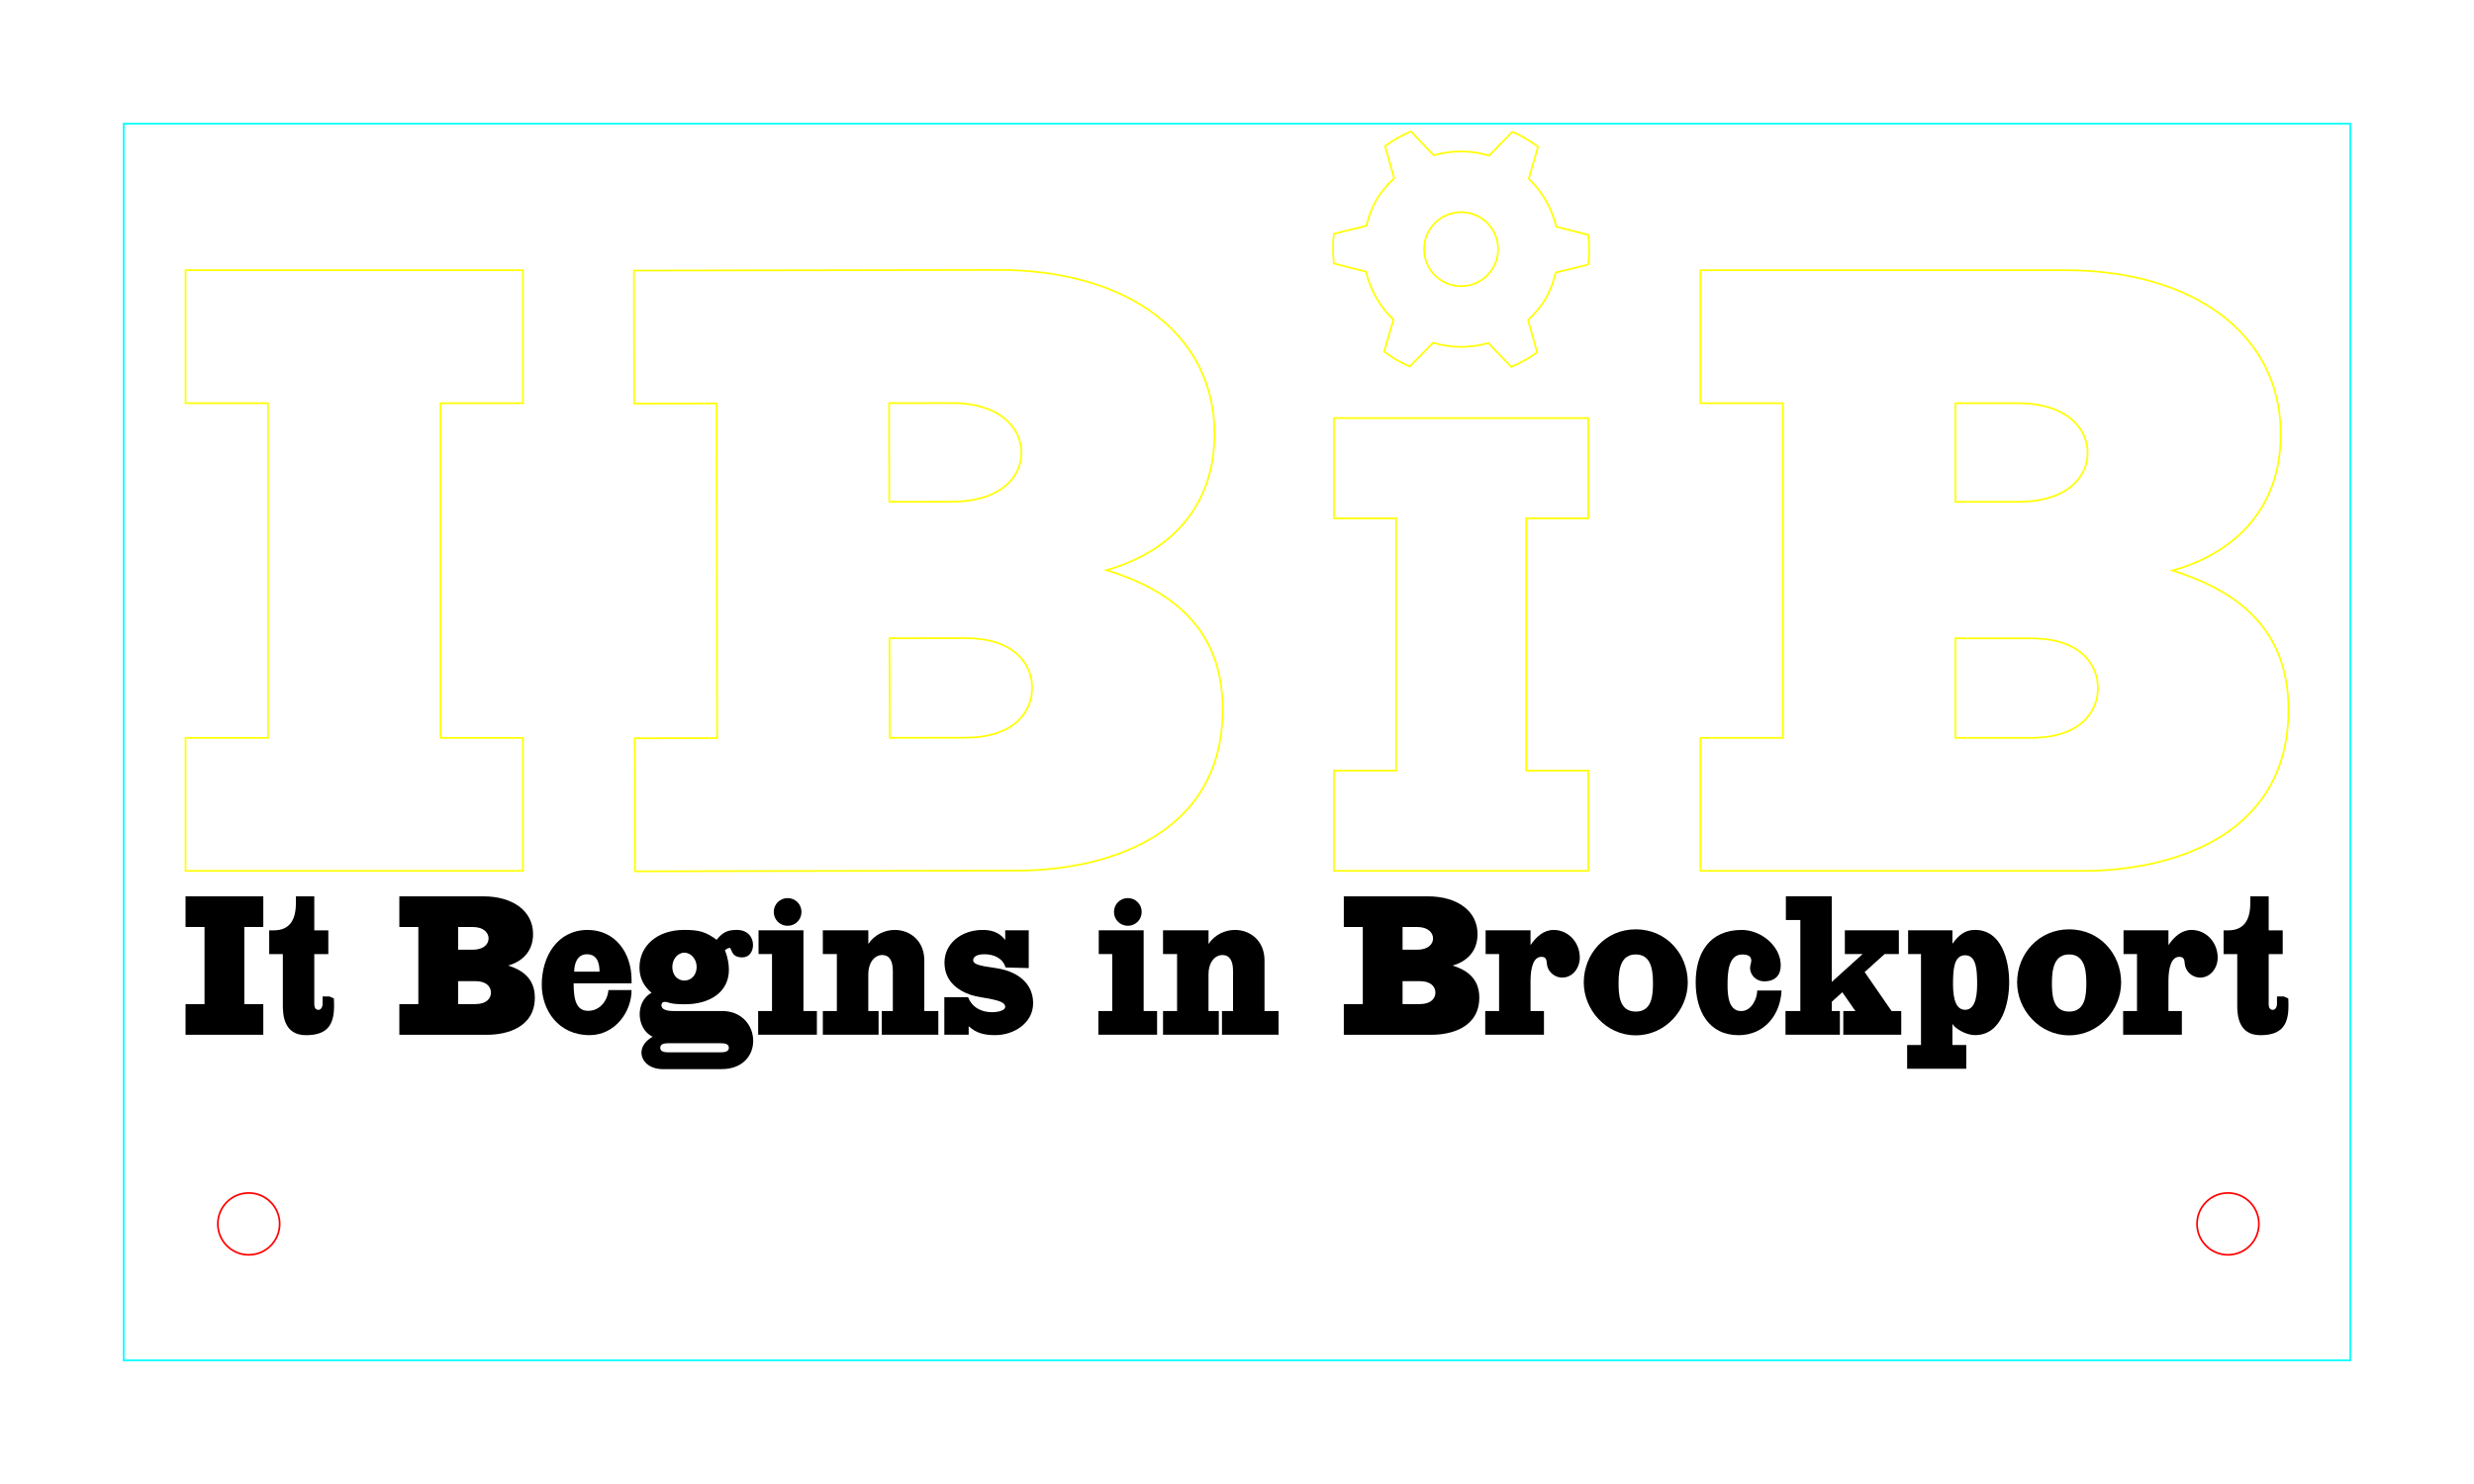
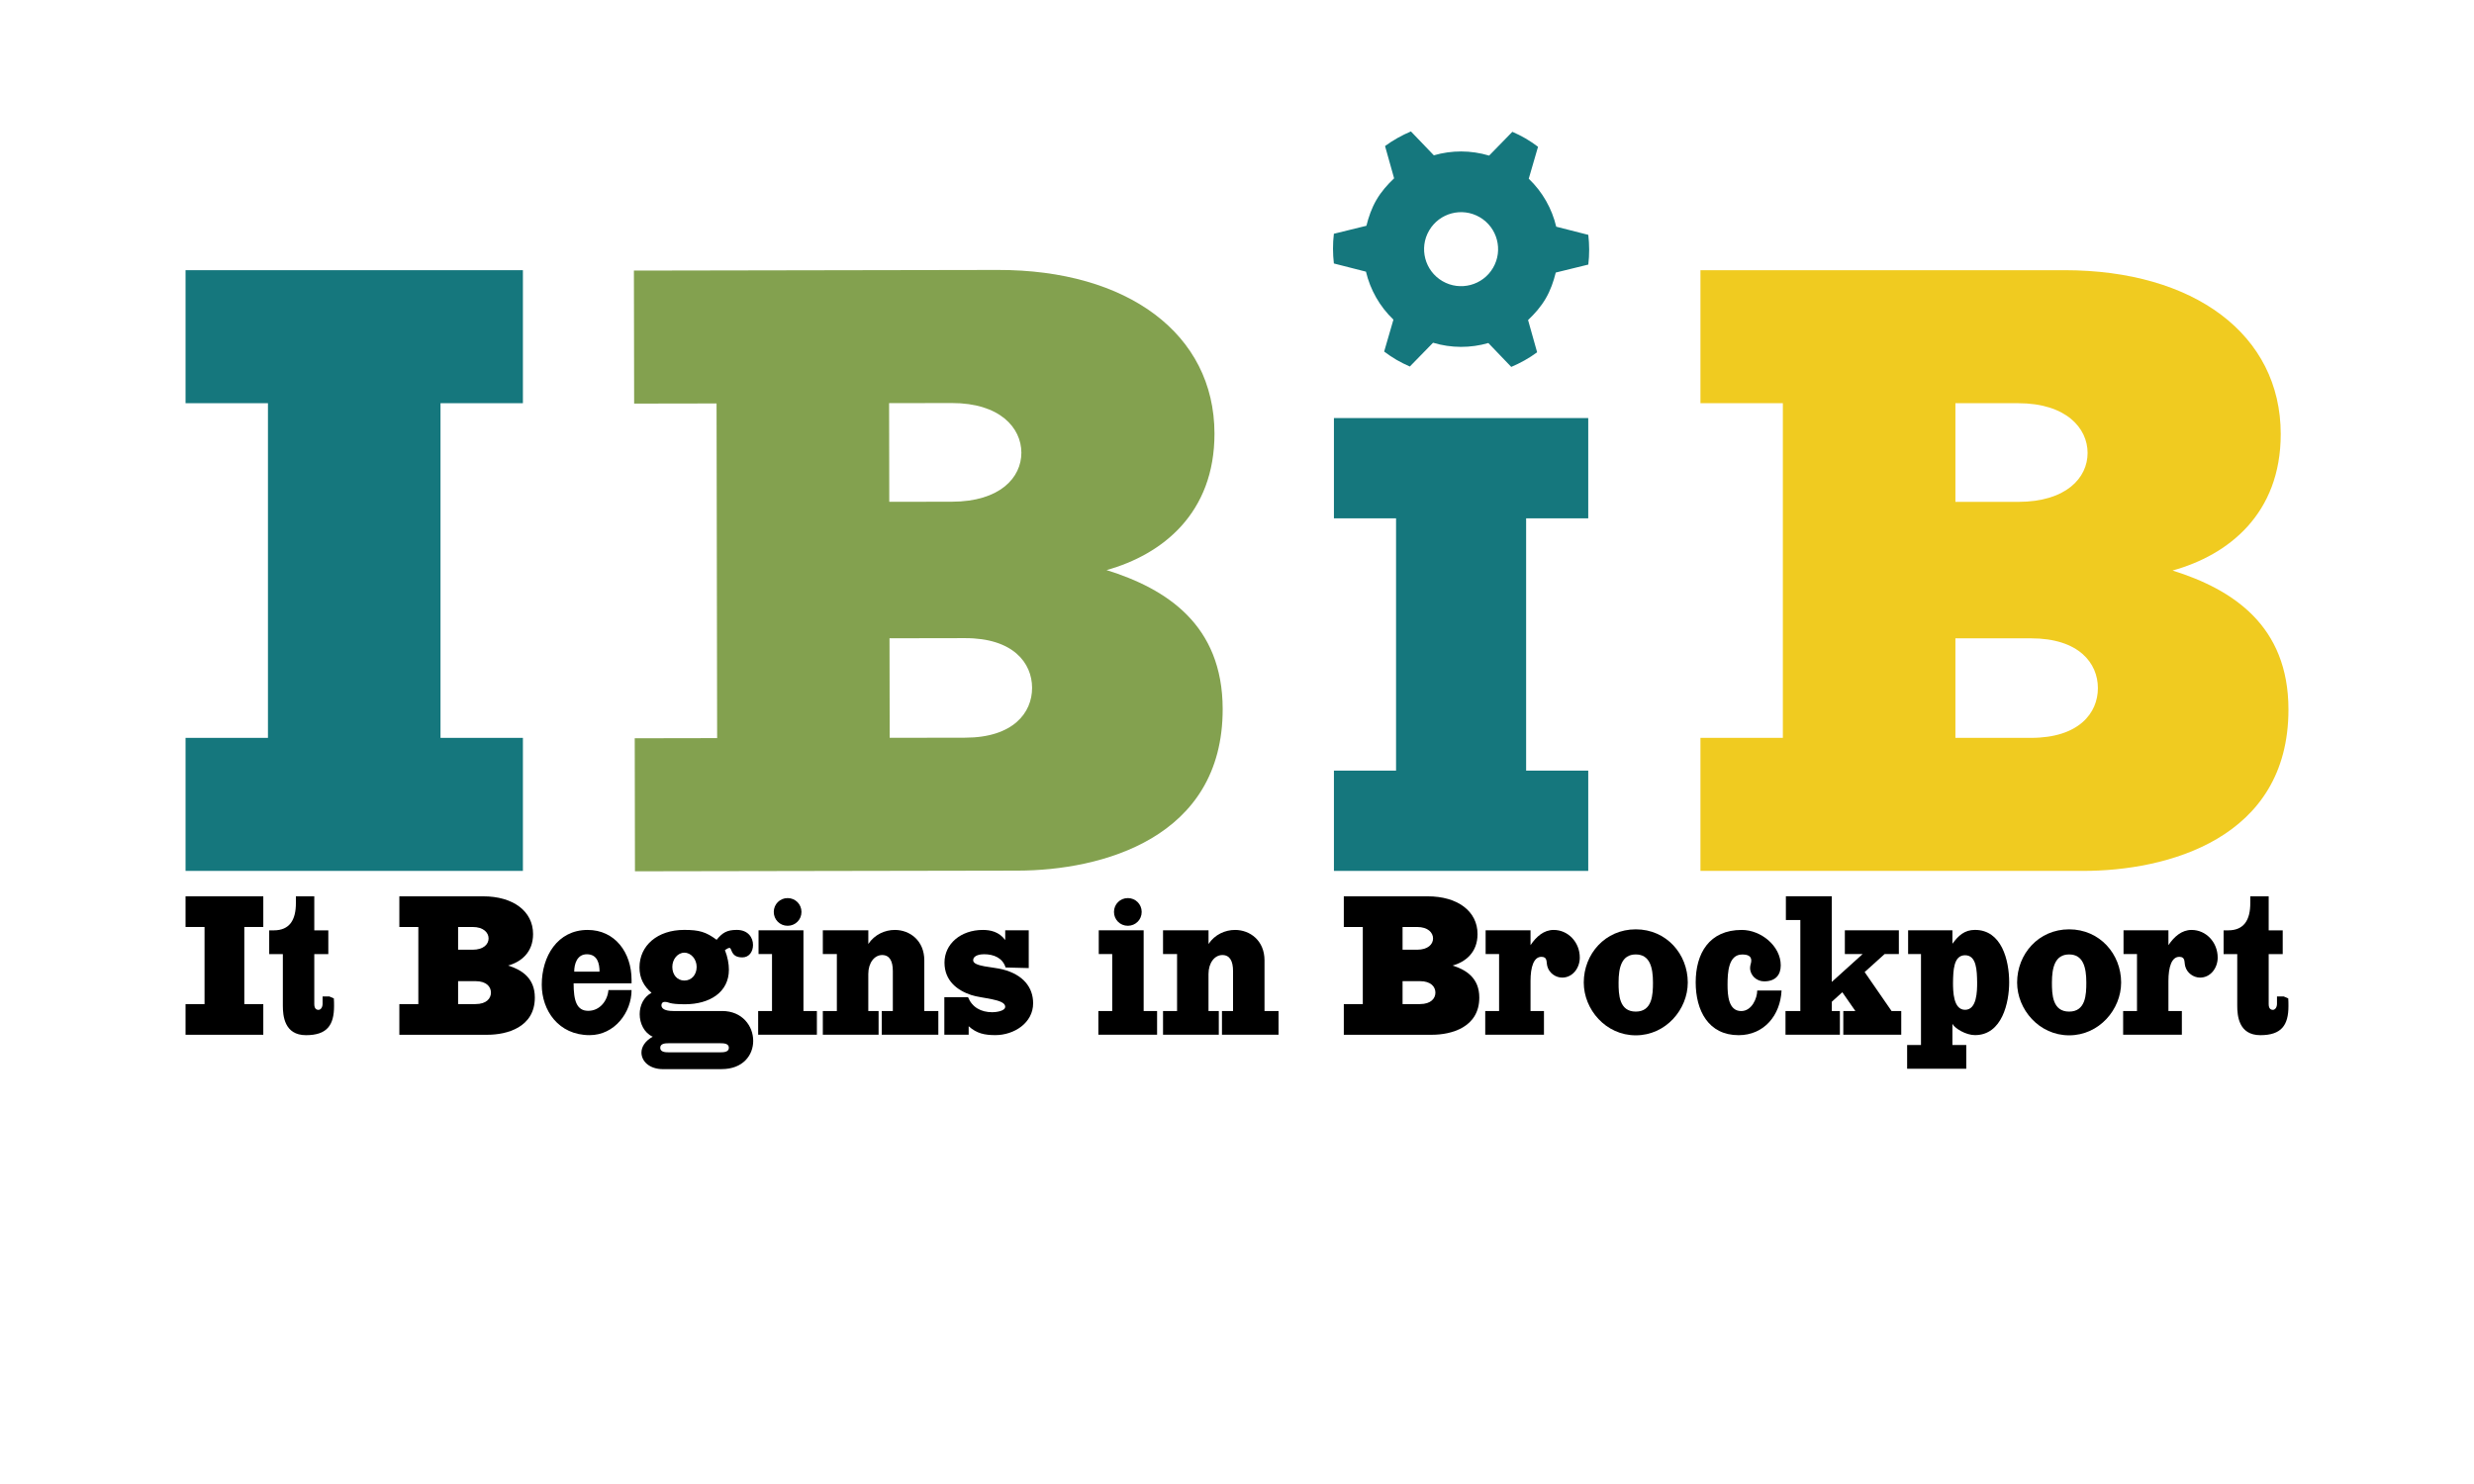
<svg xmlns="http://www.w3.org/2000/svg" width="20in" height="12in" viewBox="0 0 508 304.8" version="1.1" id="svg5" xml:space="preserve">
-   <defs id="defs2">
-     <clipPath clipPathUnits="userSpaceOnUse" id="clipPath2103">
-       <path d="M 0,792 H 612 V 0 H 0 Z" id="path2101" />
-     </clipPath>
-   </defs>
+   <defs id="defs2" />
  <g id="layer1" style="display:inline">
-     <g id="g2099" clip-path="url(#clipPath2103)" transform="matrix(1.508399,0,0,-1.508399,-243.2319,965.5667)">
-       <g id="g2121" transform="translate(427.4369,553.2097)" style="fill:none;stroke:#ffff00;stroke-opacity:1;stroke-width:0.234;stroke-dasharray:none">
-         <path d="m 0,0 v -13.554 h 10.283 c 6.542,0 9.114,3.389 9.114,6.774 0,3.39 -2.572,6.78 -9.114,6.78 z M 0,32.015 V 18.58 h 8.529 c 6.544,0 9.466,3.271 9.466,6.66 0,3.39 -2.922,6.775 -9.466,6.775 z M -23.488,-13.554 V 32.015 H -34.706 V 50.127 H 14.84 c 17.643,0 29.446,-8.76 29.446,-22.315 0,-10.868 -7.129,-16.478 -14.724,-18.579 8.18,-2.572 15.775,-7.479 15.775,-18.932 0,-17.643 -16.593,-21.969 -27.927,-21.969 h -52.116 v 18.114 z" style="fill:none;fill-opacity:1;fill-rule:nonzero;stroke:#ffff00;stroke-opacity:1;stroke-width:0.234;stroke-dasharray:none" id="path2123" />
+     <g id="g2099" clip-path="none" transform="matrix(1.508399,0,0,-1.508399,-243.2319,965.5667)" style="display:none">
+       <g id="g2121" transform="translate(427.4369,553.2097)" style="fill:none;stroke:#ffff00;stroke-width:0.234;stroke-dasharray:none;stroke-opacity:1">
+         <path d="m 0,0 v -13.554 h 10.283 c 6.542,0 9.114,3.389 9.114,6.774 0,3.39 -2.572,6.78 -9.114,6.78 z M 0,32.015 V 18.58 h 8.529 c 6.544,0 9.466,3.271 9.466,6.66 0,3.39 -2.922,6.775 -9.466,6.775 z M -23.488,-13.554 V 32.015 H -34.706 V 50.127 H 14.84 c 17.643,0 29.446,-8.76 29.446,-22.315 0,-10.868 -7.129,-16.478 -14.724,-18.579 8.18,-2.572 15.775,-7.479 15.775,-18.932 0,-17.643 -16.593,-21.969 -27.927,-21.969 h -52.116 v 18.114 z" style="fill:none;fill-opacity:1;fill-rule:nonzero;stroke:#ffff00;stroke-width:0.234;stroke-dasharray:none;stroke-opacity:1" id="path2123" />
      </g>
-       <g id="g2105" transform="translate(362.6854,610.5511)" style="display:inline;stroke-width:0.234;stroke-dasharray:none;stroke:#ffff00;stroke-opacity:1;fill:none;fill-opacity:1">
+       <g id="g2105" transform="translate(362.6854,610.5511)" style="display:inline;fill:none;fill-opacity:1;stroke:#ffff00;stroke-width:0.234;stroke-dasharray:none;stroke-opacity:1">
        <path d="m 0,0 c -2.404,1.402 -5.489,0.59 -6.891,-1.814 -1.401,-2.403 -0.589,-5.488 1.814,-6.89 2.404,-1.402 5.489,-0.59 6.891,1.813 C 3.216,-4.487 2.404,-1.402 0,0 m 14.779,-6.449 -4.43,-1.088 C 10.05,-8.746 9.64,-9.94 8.981,-11.071 c -0.659,-1.13 -1.497,-2.075 -2.402,-2.93 l 1.234,-4.392 C 6.716,-19.201 5.53,-19.858 4.291,-20.385 l -3.119,3.253 c -2.424,-0.703 -5.03,-0.711 -7.528,0.039 l -3.161,-3.239 c -0.613,0.269 -1.219,0.565 -1.811,0.91 -0.592,0.345 -1.148,0.727 -1.683,1.128 l 1.262,4.346 c -1.882,1.805 -3.158,4.077 -3.739,6.533 l -4.368,1.114 c -0.152,1.337 -0.163,2.693 0,4.046 l 4.43,1.088 c 0.299,1.209 0.71,2.403 1.369,3.533 0.659,1.13 1.496,2.076 2.401,2.931 l -1.234,4.392 c 1.097,0.808 2.283,1.465 3.522,1.992 l 3.12,-3.254 c 2.423,0.704 5.029,0.711 7.527,-0.038 L 4.44,11.628 C 5.053,11.359 5.659,11.063 6.251,10.718 6.843,10.373 7.399,9.991 7.935,9.59 L 6.672,5.244 C 8.554,3.438 9.831,1.167 10.412,-1.29 l 4.367,-1.113 c 0.152,-1.338 0.164,-2.693 0,-4.046" style="fill:none;fill-opacity:1;fill-rule:nonzero;stroke:#ffff00;stroke-width:0.234;stroke-dasharray:none;stroke-opacity:1" id="path2107" />
      </g>
-       <g id="g2113" transform="translate(369.0003,535.1965)" style="display:inline;fill:none;stroke:#ffff00;stroke-opacity:1;stroke-width:0.234;stroke-dasharray:none">
-         <path d="M 0,0 H 8.456 V -13.655 H -26.163 V 0 h 8.457 v 34.352 h -8.457 V 48.005 H 8.456 V 34.352 H 0 Z" style="fill:none;fill-opacity:1;fill-rule:nonzero;stroke:#ffff00;stroke-opacity:1;stroke-width:0.234;stroke-dasharray:none" id="path2115" />
+       <g id="g2113" transform="translate(369.0003,535.1965)" style="display:inline;fill:none;stroke:#ffff00;stroke-width:0.234;stroke-dasharray:none;stroke-opacity:1">
+         <path d="M 0,0 H 8.456 V -13.655 H -26.163 V 0 h 8.457 v 34.352 h -8.457 V 48.005 H 8.456 V 34.352 H 0 Z" style="fill:none;fill-opacity:1;fill-rule:nonzero;stroke:#ffff00;stroke-width:0.234;stroke-dasharray:none;stroke-opacity:1" id="path2115" />
      </g>
-       <g id="g2117" transform="translate(282.3388,553.217)" style="display:inline;stroke:#ffff00;stroke-opacity:1;stroke-width:0.234;stroke-dasharray:none;fill:none">
-         <path d="m 0,0 0.024,-13.554 10.283,0.018 c 6.542,0.011 9.108,3.405 9.102,6.79 -0.006,3.39 -2.584,6.775 -9.126,6.764 z m -0.056,32.015 0.024,-13.435 8.529,0.014 c 6.544,0.012 9.46,3.288 9.454,6.678 -0.006,3.389 -2.934,6.769 -9.478,6.758 z m -23.409,-45.61 -0.079,45.569 -11.218,-0.019 -0.032,18.111 49.547,0.086 C 32.396,50.183 44.214,41.444 44.237,27.89 44.256,17.021 37.137,11.399 29.546,9.284 37.73,6.727 45.333,1.833 45.353,-9.62 45.384,-27.263 28.799,-31.618 17.465,-31.638 l -52.116,-0.091 -0.031,18.114 z" style="fill:none;fill-opacity:1;fill-rule:nonzero;stroke:#ffff00;stroke-opacity:1;stroke-width:0.234;stroke-dasharray:none" id="path2119" />
+       <g id="g2117" transform="translate(282.3388,553.217)" style="display:inline;fill:none;stroke:#ffff00;stroke-width:0.234;stroke-dasharray:none;stroke-opacity:1">
+         <path d="m 0,0 0.024,-13.554 10.283,0.018 c 6.542,0.011 9.108,3.405 9.102,6.79 -0.006,3.39 -2.584,6.775 -9.126,6.764 z m -0.056,32.015 0.024,-13.435 8.529,0.014 c 6.544,0.012 9.46,3.288 9.454,6.678 -0.006,3.389 -2.934,6.769 -9.478,6.758 z m -23.409,-45.61 -0.079,45.569 -11.218,-0.019 -0.032,18.111 49.547,0.086 C 32.396,50.183 44.214,41.444 44.237,27.89 44.256,17.021 37.137,11.399 29.546,9.284 37.73,6.727 45.333,1.833 45.353,-9.62 45.384,-27.263 28.799,-31.618 17.465,-31.638 l -52.116,-0.091 -0.031,18.114 z" style="fill:none;fill-opacity:1;fill-rule:nonzero;stroke:#ffff00;stroke-width:0.234;stroke-dasharray:none;stroke-opacity:1" id="path2119" />
      </g>
-       <g id="g2109" transform="translate(221.2162,539.6555)" style="display:inline;stroke-width:0.234;stroke-dasharray:none;fill:none;stroke:#ffff00;stroke-opacity:1">
+       <g id="g2109" transform="translate(221.2162,539.6555)" style="display:inline;fill:none;stroke:#ffff00;stroke-width:0.234;stroke-dasharray:none;stroke-opacity:1">
        <path d="M 0,0 H 11.218 V -18.114 H -34.706 V 0 h 11.218 V 45.57 H -34.706 V 63.681 H 11.218 V 45.57 H 0 Z" style="fill:none;fill-opacity:1;fill-rule:nonzero;stroke:#ffff00;stroke-width:0.234;stroke-dasharray:none;stroke-opacity:1" id="path2111" />
      </g>
    </g>
-     <g id="g3090" clip-path="url(#clipPath2103)" transform="matrix(1.508399,0,0,-1.508399,-243.2319,965.5667)" style="display:none">
+     <g id="g3090" clip-path="none" transform="matrix(1.508399,0,0,-1.508399,-243.2319,965.5667)" style="display:inline">
      <g id="g3072" transform="translate(427.4369,553.2097)">
        <path d="m 0,0 v -13.554 h 10.283 c 6.542,0 9.114,3.389 9.114,6.774 0,3.39 -2.572,6.78 -9.114,6.78 z M 0,32.015 V 18.58 h 8.529 c 6.544,0 9.466,3.271 9.466,6.66 0,3.39 -2.922,6.775 -9.466,6.775 z M -23.488,-13.554 V 32.015 H -34.706 V 50.127 H 14.84 c 17.643,0 29.446,-8.76 29.446,-22.315 0,-10.868 -7.129,-16.478 -14.724,-18.579 8.18,-2.572 15.775,-7.479 15.775,-18.932 0,-17.643 -16.593,-21.969 -27.927,-21.969 h -52.116 v 18.114 z" style="fill:#f0cb20;fill-opacity:1;fill-rule:nonzero;stroke:none" id="path3070" />
      </g>
      <g id="g3076" transform="translate(362.6854,610.5511)" style="display:inline">
        <path d="m 0,0 c -2.404,1.402 -5.489,0.59 -6.891,-1.814 -1.401,-2.403 -0.589,-5.488 1.814,-6.89 2.404,-1.402 5.489,-0.59 6.891,1.813 C 3.216,-4.487 2.404,-1.402 0,0 m 14.779,-6.449 -4.43,-1.088 C 10.05,-8.746 9.64,-9.94 8.981,-11.071 c -0.659,-1.13 -1.497,-2.075 -2.402,-2.93 l 1.234,-4.392 C 6.716,-19.201 5.53,-19.858 4.291,-20.385 l -3.119,3.253 c -2.424,-0.703 -5.03,-0.711 -7.528,0.039 l -3.161,-3.239 c -0.613,0.269 -1.219,0.565 -1.811,0.91 -0.592,0.345 -1.148,0.727 -1.683,1.128 l 1.262,4.346 c -1.882,1.805 -3.158,4.077 -3.739,6.533 l -4.368,1.114 c -0.152,1.337 -0.163,2.693 0,4.046 l 4.43,1.088 c 0.299,1.209 0.71,2.403 1.369,3.533 0.659,1.13 1.496,2.076 2.401,2.931 l -1.234,4.392 c 1.097,0.808 2.283,1.465 3.522,1.992 l 3.12,-3.254 c 2.423,0.704 5.029,0.711 7.527,-0.038 L 4.44,11.628 C 5.053,11.359 5.659,11.063 6.251,10.718 6.843,10.373 7.399,9.991 7.935,9.59 L 6.672,5.244 C 8.554,3.438 9.831,1.167 10.412,-1.29 l 4.367,-1.113 c 0.152,-1.338 0.164,-2.693 0,-4.046" style="fill:#15777d;fill-opacity:1;fill-rule:nonzero;stroke:none" id="path3074" />
      </g>
      <g id="g3080" transform="translate(369.0003,535.1965)" style="display:inline">
        <path d="M 0,0 H 8.456 V -13.655 H -26.163 V 0 h 8.457 v 34.352 h -8.457 V 48.005 H 8.456 V 34.352 H 0 Z" style="fill:#15777d;fill-opacity:1;fill-rule:nonzero;stroke:none" id="path3078" />
      </g>
      <g id="g3084" transform="translate(282.3388,553.217)" style="display:inline">
        <path d="m 0,0 0.024,-13.554 10.283,0.018 c 6.542,0.011 9.108,3.405 9.102,6.79 -0.006,3.39 -2.584,6.775 -9.126,6.764 z m -0.056,32.015 0.024,-13.435 8.529,0.014 c 6.544,0.012 9.46,3.288 9.454,6.678 -0.006,3.389 -2.934,6.769 -9.478,6.758 z m -23.409,-45.61 -0.079,45.569 -11.218,-0.019 -0.032,18.111 49.547,0.086 C 32.396,50.183 44.214,41.444 44.237,27.89 44.256,17.021 37.137,11.399 29.546,9.284 37.73,6.727 45.333,1.833 45.353,-9.62 45.384,-27.263 28.799,-31.618 17.465,-31.638 l -52.116,-0.091 -0.031,18.114 z" style="fill:#83a14f;fill-opacity:1;fill-rule:nonzero;stroke:none" id="path3082" />
      </g>
      <g id="g3088" transform="translate(221.2162,539.6555)" style="display:inline">
        <path d="M 0,0 H 11.218 V -18.114 H -34.706 V 0 h 11.218 V 45.57 H -34.706 V 63.681 H 11.218 V 45.57 H 0 Z" style="fill:#15777d;fill-opacity:1;fill-rule:nonzero;stroke:none" id="path3086" />
      </g>
    </g>
  </g>
  <g id="layer2">
    <g id="g2702" transform="matrix(0.6130475,0,0,0.6130475,-194.2082,-197.3043)">
      <path d="m 398.62,658.25 h 6.36 v 10.27 h -26.04 v -10.27 h 6.36 v -25.84 h -6.36 v -10.27 h 26.04 v 10.27 h -6.36 z" id="path2664" />
      <path d="m 411.53,658.78 c 0,-2.12 0,-17.29 0,-17.29 h -4.57 v -7.95 h 1.52 c 5.3,0 7.42,-3.45 7.42,-9.14 v -2.25 h 6.16 v 11.4 h 4.7 v 7.95 h -4.7 v 16.76 c 0,1.66 0.86,1.92 1.39,1.92 0.73,0 1.39,-0.79 1.39,-2.05 v -2.45 h 2.25 l 1.52,0.66 c 0.07,1.06 0.07,1.46 0.07,2.58 0,6.36 -2.32,9.74 -9.41,9.74 -7.27,-0.01 -7.74,-6.57 -7.74,-9.88 z" id="path2666" />
      <path d="m 456.91,658.25 v -25.84 h -6.36 v -10.27 h 28.09 c 10,0 16.7,4.97 16.7,12.65 0,6.16 -4.04,9.34 -8.35,10.54 4.64,1.46 8.94,4.24 8.94,10.73 0,10 -9.41,12.46 -15.83,12.46 h -29.55 v -10.27 z m 13.32,-25.84 v 7.62 h 4.84 c 3.71,0 5.37,-1.86 5.37,-3.78 0,-1.92 -1.66,-3.84 -5.37,-3.84 z m 0,18.15 v 7.68 h 5.83 c 3.71,0 5.17,-1.92 5.17,-3.84 0,-1.92 -1.46,-3.84 -5.17,-3.84 z" id="path2668" />
      <path d="m 513.62,633.4 c 9.14,0 14.71,7.55 14.71,16.76 v 1.13 h -19.41 c 0,5.76 0.99,9.21 4.9,9.21 3.98,0 6.49,-3.51 6.76,-6.96 h 7.75 c 0,7.49 -5.7,15.11 -14.05,15.11 -10.47,0 -16.03,-8.35 -16.03,-16.89 0,-9.48 5.24,-18.36 15.37,-18.36 z m 3.98,13.98 c 0,-2.65 -0.66,-5.83 -4.24,-5.83 -3.25,0 -4.24,3.18 -4.24,5.83 z" id="path2670" />
      <path d="m 538.86,680.04 c -4.57,0 -7.22,-2.65 -7.22,-5.57 0,-1.92 1.26,-3.91 3.78,-5.3 -2.85,-1.26 -4.37,-4.44 -4.37,-7.55 0,-2.92 1.33,-5.76 3.97,-7.16 -2.58,-2.19 -4.04,-4.9 -4.04,-8.48 0,-7.35 6.03,-12.59 14.97,-12.59 5.04,0 7.29,0.66 10.87,3.31 1.92,-2.32 3.38,-3.31 6.76,-3.31 3.78,0 5.43,2.58 5.43,5.04 0,2.19 -1.26,4.17 -3.58,4.17 -4.04,0 -3.38,-3.18 -4.31,-3.18 -0.46,0 -1.06,0.46 -1.52,0.73 0.93,2.38 1.33,4.64 1.33,6.56 0,7.62 -6.49,11.59 -14.71,11.59 -5.76,0 -5.17,-0.79 -6.76,-0.79 -0.79,0 -1.13,0.53 -1.13,1.13 0,1.06 1.06,1.92 3.97,1.92 h 16.37 c 6.76,0 10.4,5.04 10.4,10 0,4.77 -3.38,9.47 -10.6,9.47 h -19.61 z m 1.92,-8.68 c -1.13,0 -2.85,0.07 -2.85,1.52 0,1.46 1.72,1.52 2.85,1.52 0,0 16.17,0 17.29,0 1.12,0 2.85,-0.07 2.85,-1.52 0,-1.46 -1.72,-1.52 -2.85,-1.52 0.01,0 -16.16,0 -17.29,0 z m 5.24,-21 c 2.45,0 4.11,-1.99 4.11,-4.57 0,-2.58 -1.86,-4.77 -4.11,-4.77 -2.25,0 -4.04,2.19 -4.04,4.77 0,2.58 1.59,4.57 4.04,4.57 z" id="path2672" />
      <path d="m 570.73,668.51 v -7.95 h 4.64 v -19.08 h -4.51 v -7.95 h 15.04 v 27.03 h 4.5 v 7.95 z m 9.87,-45.78 c 2.58,0 4.64,2.05 4.64,4.64 0,2.59 -2.05,4.64 -4.64,4.64 -2.59,0 -4.64,-2.05 -4.64,-4.64 0,-2.59 2.06,-4.64 4.64,-4.64 z" id="path2674" />
      <path d="m 626.38,660.56 h 4.7 v 7.95 h -18.95 v -7.95 h 3.71 c 0,0 0,-11.33 0,-13.38 0,-3.31 -1.06,-5.37 -3.58,-5.37 -2.52,0 -4.64,2.52 -4.64,6.36 0,12.92 0,12.39 0,12.39 h 3.45 v 7.95 h -18.68 v -7.95 h 4.7 v -19.08 h -4.7 v -7.95 h 15.24 v 4.57 c 2.12,-3.18 5.57,-4.7 8.88,-4.7 5.04,0 9.87,3.58 9.87,10.2 z" id="path2676" />
      <path d="m 633.07,655.93 h 7.95 c 1.39,3.38 4.31,5.04 8.15,5.04 0.86,0 4.31,-0.26 4.31,-1.86 0,-2.58 -7.88,-2.72 -11.4,-3.91 -4.57,-1.52 -8.94,-4.7 -8.94,-10.87 0,-6.23 5.43,-10.93 12.85,-10.93 2.52,0 5.43,0.6 7.49,3.38 v -3.25 h 7.88 v 12.65 c 0,0 -5.1,-0.13 -7.75,-0.2 -0.99,-3.18 -3.91,-4.44 -7.22,-4.44 -1.13,0 -3.64,0.27 -3.64,2.05 0,2.12 6.76,2.19 9.94,3.05 6.69,1.72 10.14,5.9 10.14,11.33 0,6.62 -6.43,10.67 -12.65,10.67 -3.58,0 -6.23,-0.53 -8.94,-2.98 v 2.85 h -8.15 v -12.58 z" id="path2678" />
      <path d="m 684.68,668.51 v -7.95 h 4.64 v -19.08 h -4.51 v -7.95 h 15.04 v 27.03 h 4.5 v 7.95 z m 9.87,-45.78 c 2.58,0 4.64,2.05 4.64,4.64 0,2.59 -2.05,4.64 -4.64,4.64 -2.59,0 -4.64,-2.05 -4.64,-4.64 0,-2.59 2.05,-4.64 4.64,-4.64 z" id="path2680" />
      <path d="m 740.33,660.56 h 4.7 v 7.95 h -18.95 v -7.95 h 3.71 c 0,0 0,-11.33 0,-13.38 0,-3.31 -1.06,-5.37 -3.58,-5.37 -2.52,0 -4.64,2.52 -4.64,6.36 0,12.92 0,12.39 0,12.39 h 3.45 v 7.95 h -18.68 v -7.95 h 4.7 v -19.08 h -4.7 v -7.95 h 15.24 v 4.57 c 2.12,-3.18 5.57,-4.7 8.88,-4.7 5.04,0 9.87,3.58 9.87,10.2 z" id="path2682" />
      <path d="m 773.25,658.25 v -25.84 h -6.36 v -10.27 h 28.09 c 10,0 16.7,4.97 16.7,12.65 0,6.16 -4.04,9.34 -8.35,10.54 4.64,1.46 8.94,4.24 8.94,10.73 0,10 -9.41,12.46 -15.83,12.46 h -29.55 v -10.27 z m 13.32,-25.84 v 7.62 h 4.84 c 3.71,0 5.37,-1.86 5.37,-3.78 0,-1.92 -1.66,-3.84 -5.37,-3.84 z m 0,18.15 v 7.68 h 5.83 c 3.71,0 5.17,-1.92 5.17,-3.84 0,-1.92 -1.46,-3.84 -5.17,-3.84 z" id="path2684" />
      <path d="m 814.26,668.51 v -7.95 h 4.64 v -19.08 h -4.51 v -7.95 h 15.04 v 4.97 c 1.92,-2.85 4.44,-5.1 7.75,-5.1 4.84,0 8.75,4.11 8.75,9.28 0,3.38 -2.32,6.69 -5.9,6.69 -2.19,0 -4.37,-1.52 -4.97,-3.78 -0.4,-1.46 0.13,-3.18 -1.99,-3.18 -2.58,0 -3.64,3.45 -3.64,8.08 v 10.07 h 4.5 v 7.95 z" id="path2686" />
      <path d="m 882.1,651.02 c 0,9.01 -7.35,17.69 -17.42,17.69 -10.07,0 -17.42,-8.68 -17.42,-17.69 0,-9.54 7.16,-17.82 17.42,-17.82 10.26,0 17.42,8.28 17.42,17.82 z m -17.42,9.74 c 5.57,0 5.76,-5.7 5.76,-9.74 0,-5.1 -1.06,-9.41 -5.76,-9.41 -4.7,0 -5.76,4.31 -5.76,9.41 -0.01,4.04 0.19,9.74 5.76,9.74 z" id="path2688" />
      <path d="m 900.19,633.4 c 6.43,0 13.05,5.37 13.05,11.86 0,3.18 -1.72,5.37 -5.57,5.37 -2.52,0 -4.7,-1.99 -4.7,-4.5 0,-0.99 0.4,-1.59 0.4,-2.45 0,-1.59 -1.26,-2.05 -3.05,-2.05 -4.64,0 -4.9,6.1 -4.9,10.14 0,3.38 0.26,8.81 4.57,8.81 3.58,0 5.37,-4.31 5.37,-6.89 h 8.15 c -0.4,8.35 -5.9,14.97 -14.38,14.97 -10.14,0 -14.38,-8.28 -14.38,-17.69 0,-9.69 4.5,-17.57 15.44,-17.57 z" id="path2690" />
      <path d="m 930.33,660.56 h 2.72 v 7.95 h -18.22 v -7.95 h 4.97 v -30.48 h -4.84 v -7.95 h 15.37 v 28.69 l 10.34,-9.34 h -5.96 v -7.95 h 18.09 v 7.95 h -4.77 l -6.69,6.03 9.01,13.05 h 3.25 v 7.95 h -19.41 v -7.95 h 4.04 l -4.37,-6.29 -3.51,3.18 v 3.11 z" id="path2692" />
      <path d="m 960.21,641.48 h -4.31 v -7.95 h 14.84 v 4.5 c 1.99,-2.72 4.04,-4.64 7.55,-4.64 8.94,0 11.46,10.14 11.46,17.56 0,6.69 -2.32,17.69 -11.46,17.69 -3.05,0 -6.76,-2.25 -7.55,-3.78 v 7.09 h 4.64 v 7.95 h -19.81 v -7.95 h 4.64 z m 10.73,9.54 c 0,2.92 0.07,9.14 4.04,9.14 3.97,0 4.04,-6.23 4.04,-9.14 -0.07,-3.91 -0.13,-9.14 -4.04,-9.14 -3.91,0 -3.97,5.24 -4.04,9.14 z" id="path2694" />
      <path d="m 1027.25,651.02 c 0,9.01 -7.35,17.69 -17.42,17.69 -10.07,0 -17.42,-8.68 -17.42,-17.69 0,-9.54 7.16,-17.82 17.42,-17.82 10.26,0 17.42,8.28 17.42,17.82 z m -17.42,9.74 c 5.57,0 5.76,-5.7 5.76,-9.74 0,-5.1 -1.06,-9.41 -5.76,-9.41 -4.7,0 -5.76,4.31 -5.76,9.41 -0.01,4.04 0.19,9.74 5.76,9.74 z" id="path2696" />
      <path d="m 1027.92,668.51 v -7.95 h 4.64 v -19.08 h -4.51 v -7.95 h 15.04 v 4.97 c 1.92,-2.85 4.44,-5.1 7.75,-5.1 4.84,0 8.75,4.11 8.75,9.28 0,3.38 -2.32,6.69 -5.9,6.69 -2.19,0 -4.37,-1.52 -4.97,-3.78 -0.4,-1.46 0.13,-3.18 -1.99,-3.18 -2.58,0 -3.64,3.45 -3.64,8.08 v 10.07 h 4.5 v 7.95 z" id="path2698" />
      <path d="m 1066.14,658.78 c 0,-2.12 0,-17.29 0,-17.29 h -4.57 v -7.95 h 1.52 c 5.3,0 7.42,-3.45 7.42,-9.14 v -2.25 h 6.16 v 11.4 h 4.7 v 7.95 h -4.7 v 16.76 c 0,1.66 0.86,1.92 1.39,1.92 0.73,0 1.39,-0.79 1.39,-2.05 v -2.45 h 2.25 l 1.52,0.66 c 0.07,1.06 0.07,1.46 0.07,2.58 0,6.36 -2.32,9.74 -9.41,9.74 -7.28,-0.01 -7.74,-6.57 -7.74,-9.88 z" id="path2700" />
    </g>
  </g>
  <g id="layer3">
    <text xml:space="preserve" style="font-style:normal;font-variant:normal;font-weight:normal;font-stretch:normal;font-size:50.8px;font-family:'MV Boli';-inkscape-font-specification:'MV Boli, Normal';font-variant-ligatures:normal;font-variant-caps:normal;font-variant-numeric:normal;font-variant-east-asian:normal;display:none;fill:#000000;fill-opacity:1;stroke:#000000;stroke-width:0.353;stroke-dasharray:none;stroke-opacity:1" x="168.317" y="262.354" id="text2864">
      <tspan id="tspan2862" style="font-style:normal;font-variant:normal;font-weight:normal;font-stretch:normal;font-size:50.8px;font-family:'MV Boli';-inkscape-font-specification:'MV Boli, Normal';font-variant-ligatures:normal;font-variant-caps:normal;font-variant-numeric:normal;font-variant-east-asian:normal;fill:#000000;fill-opacity:1;stroke-width:0.353" x="168.317" y="262.354">is open</tspan>
    </text>
  </g>
-   <g id="layer4">
+   <g id="layer4" style="display:none">
    <rect style="display:inline;fill:none;stroke:#00ffff;stroke-width:0.353;stroke-dasharray:none;stroke-opacity:1" id="rect111" width="457.2" height="254" x="25.4" y="25.4" />
    <rect style="display:none;fill:none;fill-opacity:1;stroke:#000000;stroke-width:0.353;stroke-dasharray:none;stroke-opacity:1" id="rect2921" width="431.8" height="57.15" x="38.378" y="222.803" />
    <circle style="fill:none;fill-opacity:1;stroke:#ff0000;stroke-width:0.353;stroke-dasharray:none;stroke-opacity:1" id="path3027" cx="51.078" cy="251.378" r="6.35" />
    <circle style="fill:none;fill-opacity:1;stroke:#ff0000;stroke-width:0.353;stroke-dasharray:none;stroke-opacity:1" id="path3027-4" cx="457.478" cy="251.378" r="6.35" />
  </g>
  <style type="text/css" id="style2654">
	.st0{fill:none;}
</style>
</svg>
